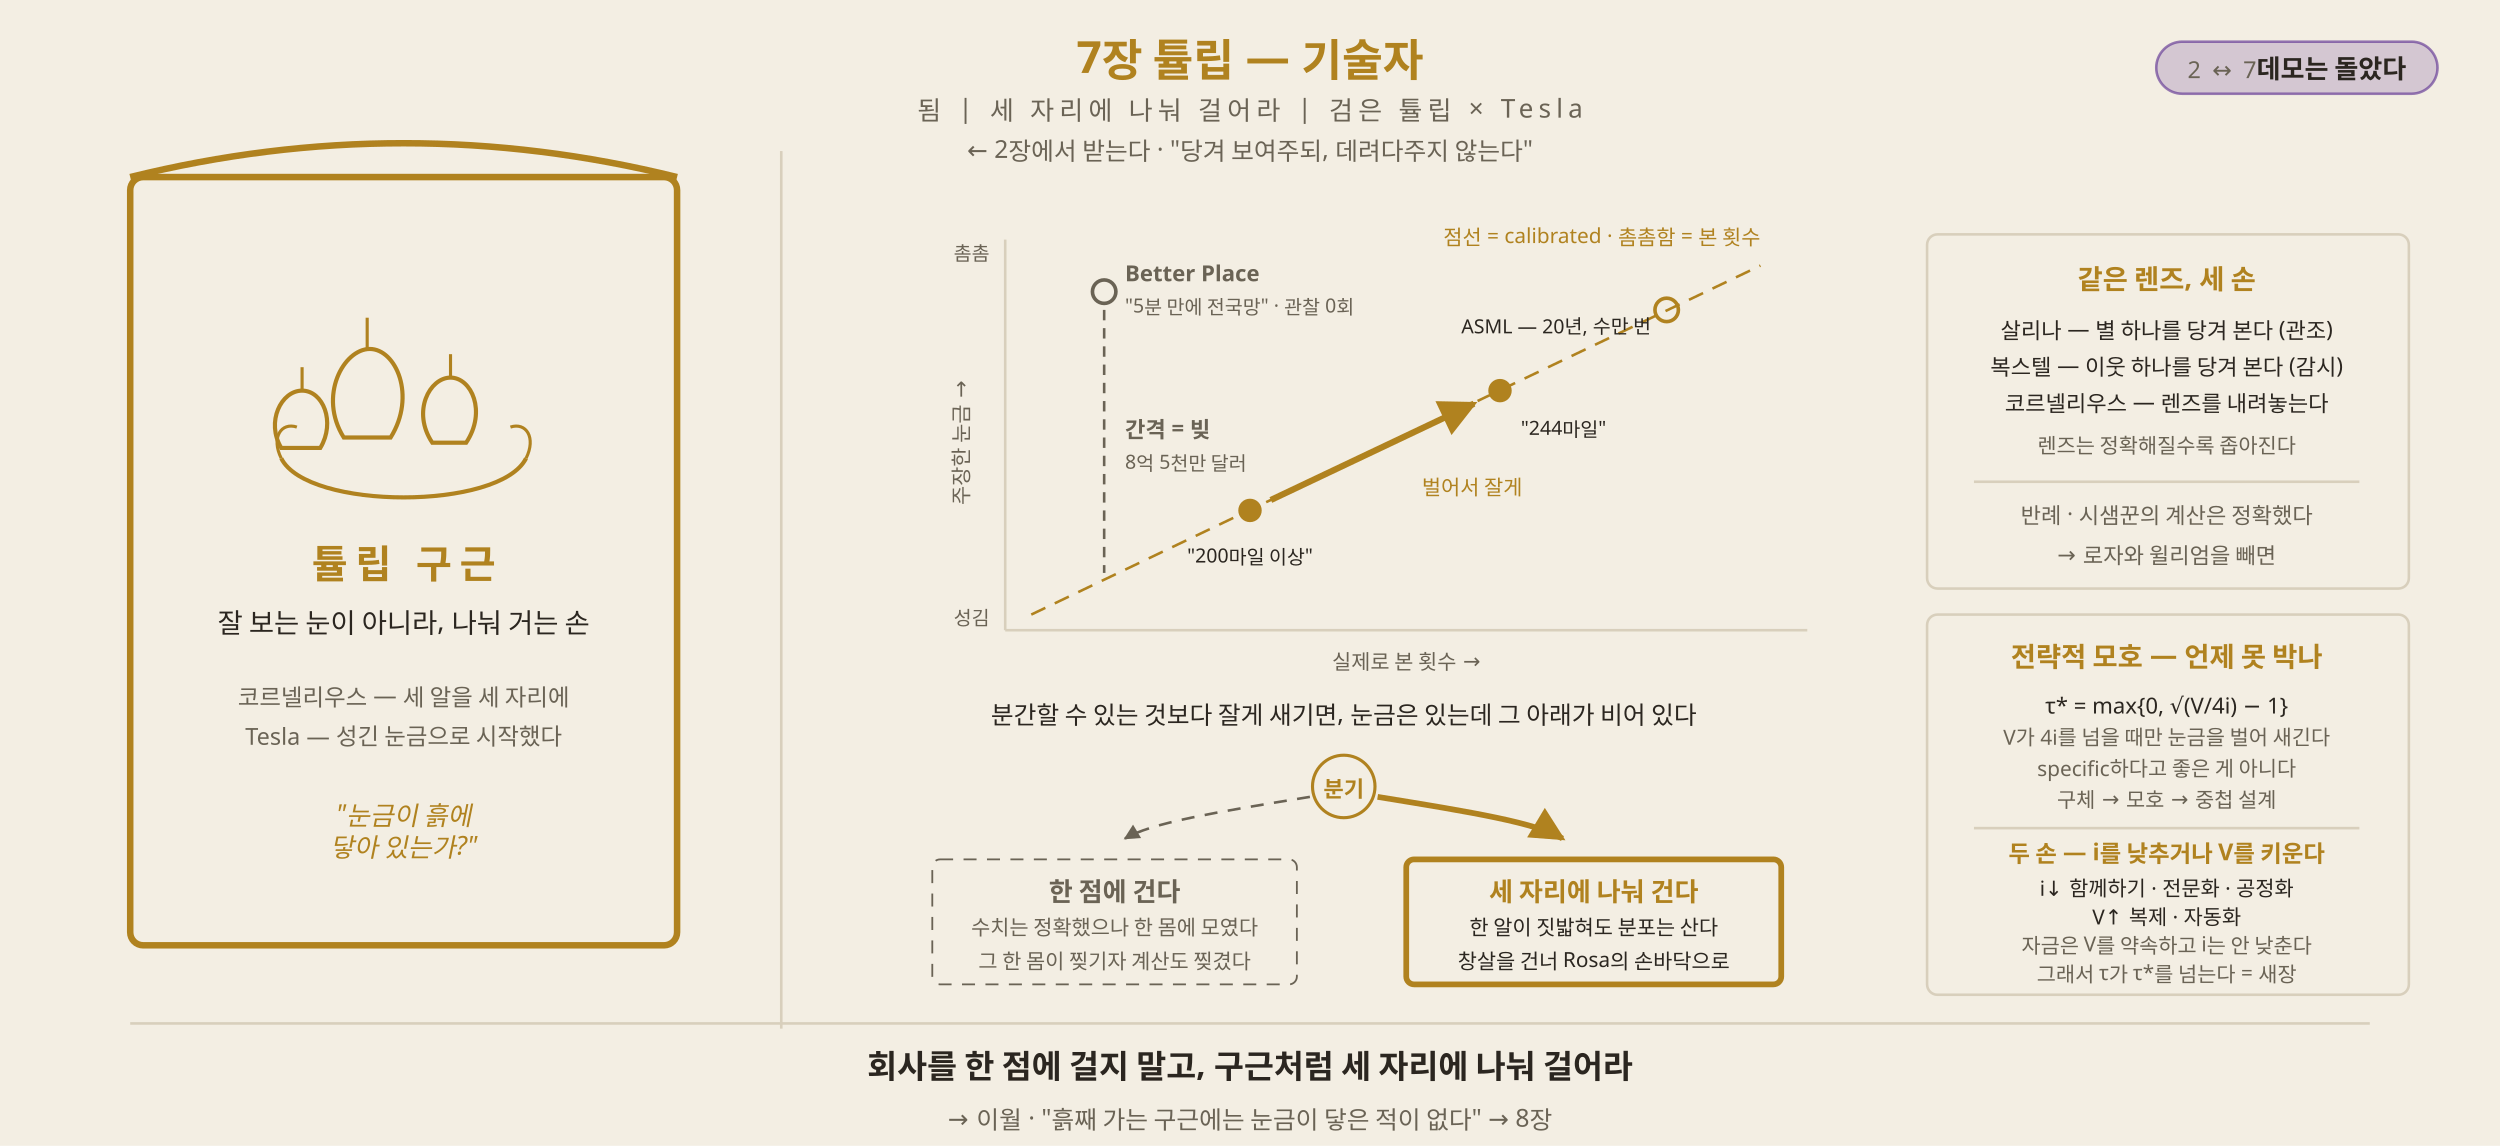
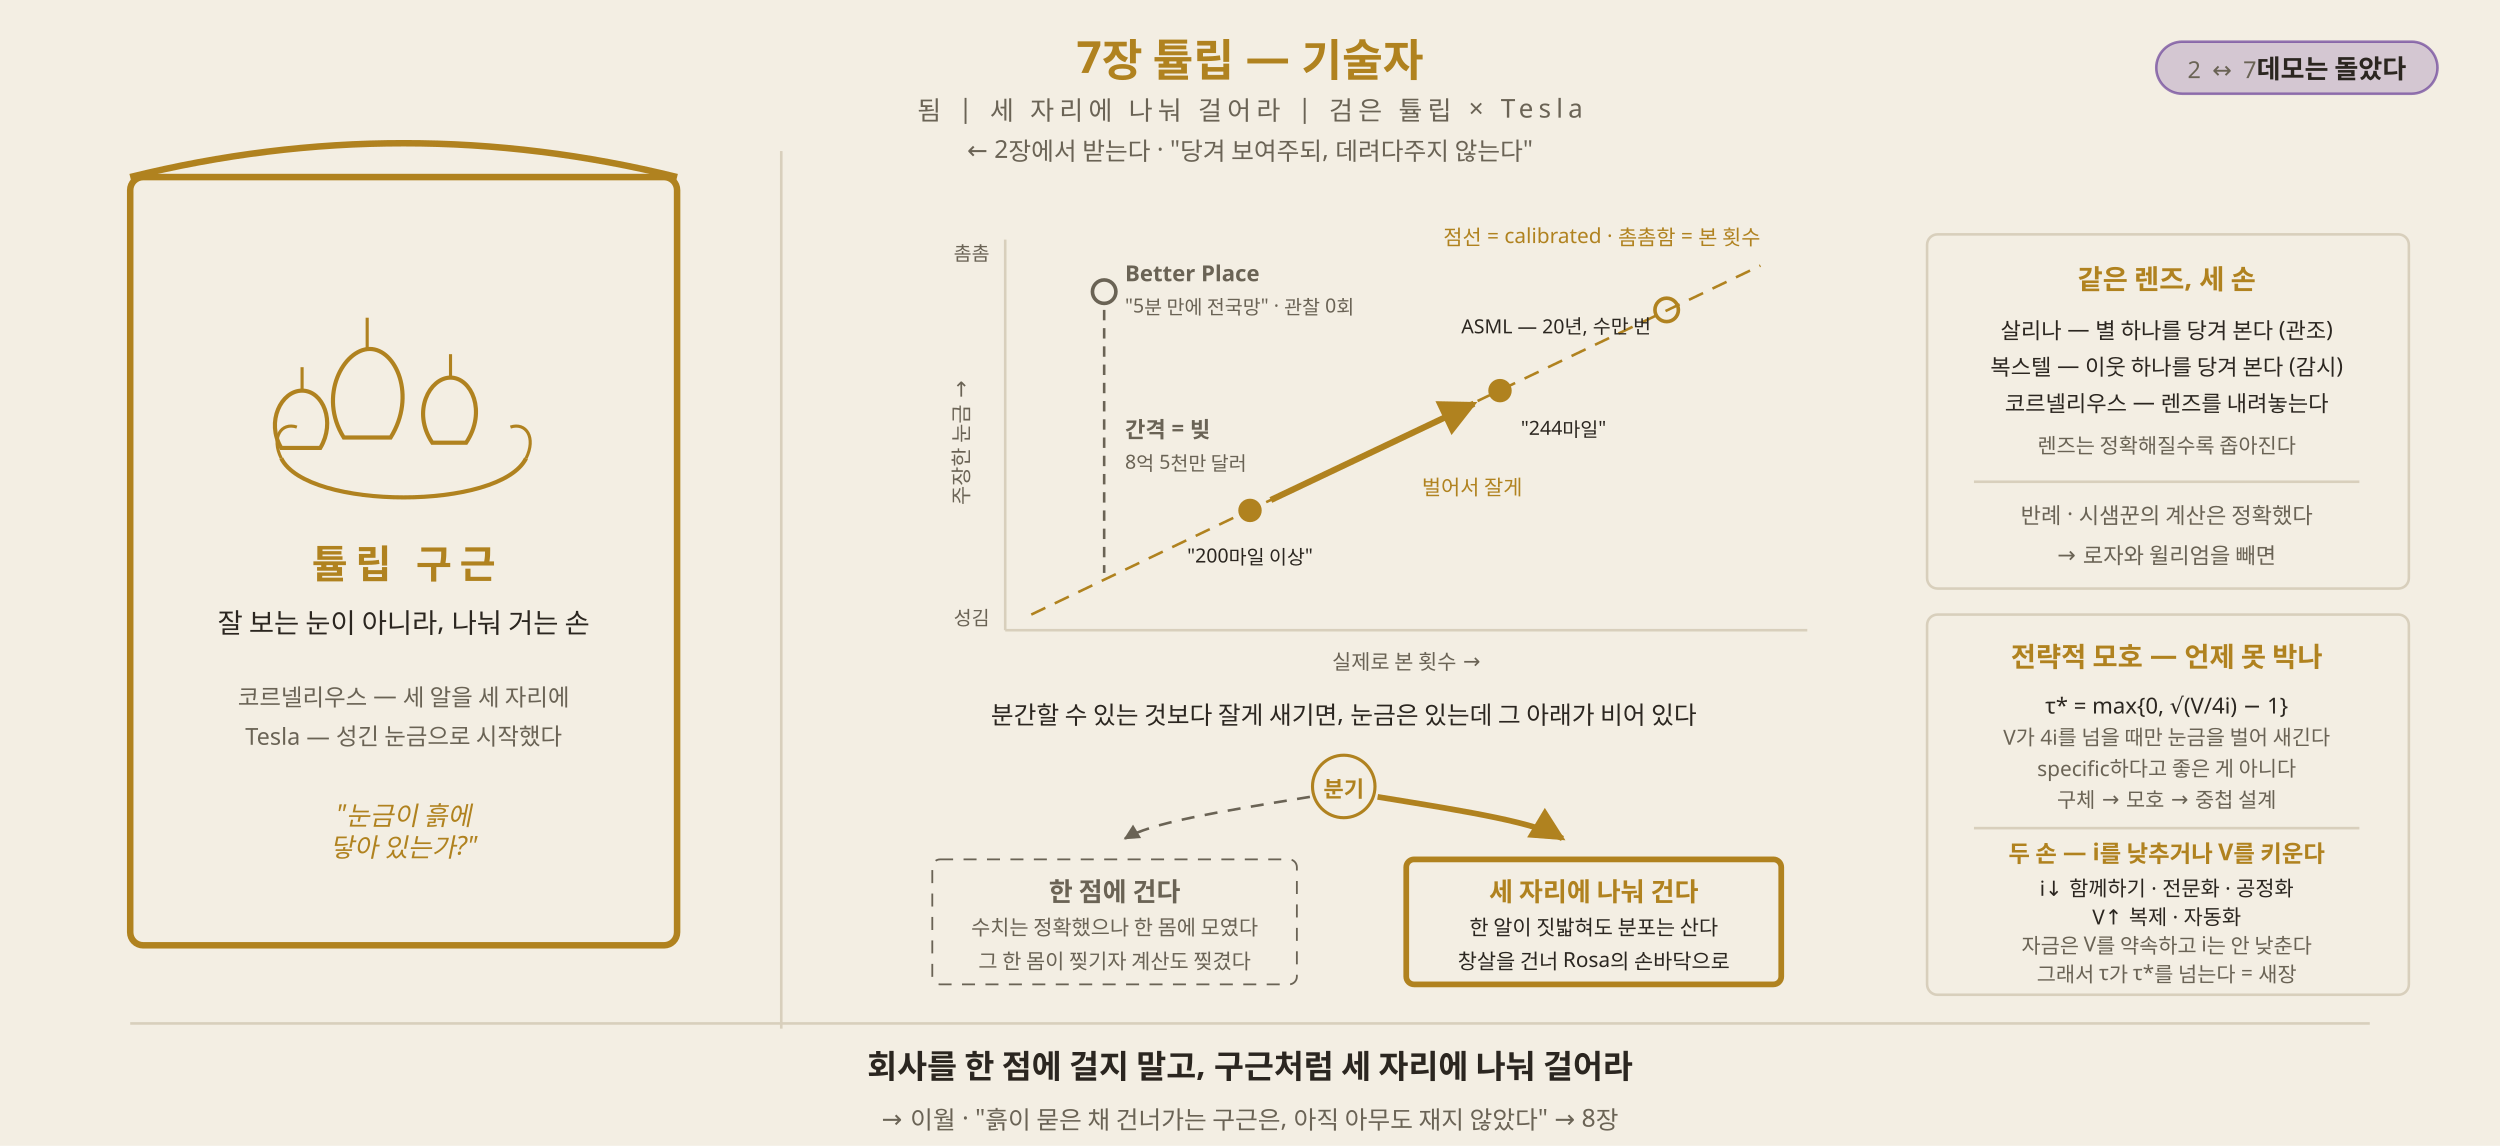
<svg xmlns="http://www.w3.org/2000/svg" viewBox="0 0 960 440" width="960" height="440">
  <style>
    text { font-family: 'Noto Sans KR', 'Apple SD Gothic Neo', sans-serif; }
    .t  { fill: #B0821F; }
    .ink{ fill: #2b2620; }
    .gy { fill: #6a6355; }
  </style>
  <rect width="960" height="440" fill="#F3EEE3" />
  <text x="480" y="28" text-anchor="middle" font-size="17" font-weight="700" class="t">7장 튤립 — 기술자</text>
  <text x="480" y="46" text-anchor="middle" font-size="10" class="gy" letter-spacing="2">됨 | 세 자리에 나눠 걸어라 | 검은 튤립 × Tesla</text>
  <text x="480" y="61" text-anchor="middle" font-size="9.5" class="gy">← 2장에서 받는다 · "당겨 보여주되, 데려다주지 않는다"</text>
  <g>
    <rect x="828" y="16" width="108" height="20" rx="10" fill="#491786" opacity="0.18" />
    <rect x="828" y="16" width="108" height="20" rx="10" fill="none" stroke="#491786" stroke-width="1" opacity="0.55" />
    <text x="840" y="30" font-size="9" class="gy" letter-spacing="1">2 ↔ 7</text>
    <text x="924" y="30" text-anchor="end" font-size="10" font-weight="700" class="ink">데모는 돌았다</text>
  </g>
  <rect x="50" y="68" width="210" height="295" rx="5" fill="none" stroke="#B0821F" stroke-width="2.5" />
  <path d="M 50,68 Q 155,42 260,68" fill="none" stroke="#B0821F" stroke-width="2.5" />
  <g stroke="#B0821F" fill="none" stroke-width="1.6">
    <path d="M 108 176 C 118 196, 192 196, 202 176" />
    <path d="M 108 176 C 104 168, 108 162, 114 164" stroke-width="1.2" />
    <path d="M 202 176 C 206 168, 202 162, 196 164" stroke-width="1.2" />
    <path d="M 132 168 C 122 152, 132 134, 142 134 C 152 134, 160 152, 150 168 Z" />
    <path d="M 141 134 L 141 122" stroke-width="1.2" />
    <path d="M 166 170 C 158 158, 165 145, 173 145 C 181 145, 187 158, 179 170 Z" />
    <path d="M 173 145 L 173 136" stroke-width="1.2" />
    <path d="M 108 172 C 102 162, 108 150, 116 150 C 124 150, 129 162, 123 172 Z" />
    <path d="M 116 150 L 116 141" stroke-width="1.2" />
  </g>
  <text x="155" y="222" text-anchor="middle" font-size="15" font-weight="700" class="t" letter-spacing="3">튤립 구근</text>
  <text x="155" y="243" text-anchor="middle" font-size="10.5" class="ink">잘 보는 눈이 아니라, 나눠 거는 손</text>
  <text x="155" y="271" text-anchor="middle" font-size="9" class="gy">코르넬리우스 — 세 알을 세 자리에</text>
  <text x="155" y="286" text-anchor="middle" font-size="9" class="gy">Tesla — 성긴 눈금으로 시작했다</text>
  <text x="155" y="316" text-anchor="middle" font-size="10" class="t" font-style="italic">"눈금이 흙에</text>
  <text x="155" y="329" text-anchor="middle" font-size="10" class="t" font-style="italic">닿아 있는가?"</text>
  <line x1="300" y1="58" x2="300" y2="395" stroke="#d8cfbc" stroke-width="1" />
  <defs>
    <marker id="ag" viewBox="0 0 10 10" refX="9" refY="5" markerWidth="6" markerHeight="6" orient="auto-start-reverse">
      <path d="M 0 0 L 10 5 L 0 10 z" fill="#B0821F" />
    </marker>
    <marker id="agy" viewBox="0 0 10 10" refX="9" refY="5" markerWidth="6" markerHeight="6" orient="auto-start-reverse">
      <path d="M 0 0 L 10 5 L 0 10 z" fill="#6a6355" />
    </marker>
  </defs>
  <line x1="386" y1="92" x2="386" y2="242" stroke="#d8cfbc" stroke-width="1" />
  <line x1="386" y1="242" x2="694" y2="242" stroke="#d8cfbc" stroke-width="1" />
  <text x="380" y="100" text-anchor="end" font-size="7.5" class="gy">촘촘</text>
  <text x="380" y="240" text-anchor="end" font-size="7.5" class="gy">성김</text>
  <text x="540" y="257" text-anchor="middle" font-size="8" class="gy">실제로 본 횟수 →</text>
  <text x="372" y="170" text-anchor="middle" font-size="8" class="gy" transform="rotate(-90,372,170)">주장한 눈금 →</text>
  <line x1="396" y1="236" x2="676" y2="102" stroke="#B0821F" stroke-width="1" stroke-dasharray="6,4" />
  <text x="676" y="94" text-anchor="end" font-size="8" class="t">점선 = calibrated · 촘촘함 = 본 횟수</text>
  <circle cx="424" cy="112" r="4.5" fill="none" stroke="#6a6355" stroke-width="1.4" />
  <line x1="424" y1="119" x2="424" y2="220" stroke="#6a6355" stroke-width="1" stroke-dasharray="4,3" />
  <text x="432" y="108" font-size="8.5" font-weight="700" class="gy">Better Place</text>
  <text x="432" y="120" font-size="7.5" class="gy">"5분 만에 전국망" · 관찰 0회</text>
  <text x="432" y="168" font-size="8.5" font-weight="700" class="gy">간격 = 빚</text>
  <text x="432" y="180" font-size="7.5" class="gy">8억 5천만 달러</text>
  <circle cx="480" cy="196" r="4.5" fill="#B0821F" />
  <circle cx="576" cy="150" r="4.5" fill="#B0821F" />
  <path d="M 488 192 L 566 155" fill="none" stroke="#B0821F" stroke-width="2.4" marker-end="url(#ag)" />
  <text x="480" y="216" text-anchor="middle" font-size="7.5" class="ink">"200마일 이상"</text>
  <text x="584" y="167" font-size="7.5" class="ink">"244마일"</text>
  <text x="546" y="190" font-size="8" class="t">벌어서 잘게</text>
  <circle cx="640" cy="119" r="4.5" fill="none" stroke="#B0821F" stroke-width="1.4" />
  <text x="634" y="128" text-anchor="end" font-size="7.5" class="ink">ASML — 20년, 수만 번</text>
  <text x="516" y="278" text-anchor="middle" font-size="9.5" class="ink">분간할 수 있는 것보다 잘게 새기면, 눈금은 있는데 그 아래가 비어 있다</text>
  <circle cx="516" cy="302" r="12" fill="none" stroke="#B0821F" stroke-width="1.2" />
  <text x="516" y="306" text-anchor="middle" font-size="8.5" font-weight="700" class="t">분기</text>
  <path d="M 503 306 C 466 312, 442 316, 432 322" fill="none" stroke="#6a6355" stroke-width="1" stroke-dasharray="5,4" marker-end="url(#agy)" />
  <rect x="358" y="330" width="140" height="48" rx="3" fill="none" stroke="#6a6355" stroke-width="0.7" stroke-dasharray="5,4" />
  <text x="428" y="346" text-anchor="middle" font-size="10" font-weight="700" class="gy">한 점에 건다</text>
  <text x="428" y="359" text-anchor="middle" font-size="8" class="gy">수치는 정확했으나 한 몸에 모였다</text>
  <text x="428" y="372" text-anchor="middle" font-size="8" class="gy">그 한 몸이 찢기자 계산도 찢겼다</text>
  <path d="M 529 306 C 566 312, 590 316, 600 322" fill="none" stroke="#B0821F" stroke-width="2.2" marker-end="url(#ag)" />
  <rect x="540" y="330" width="144" height="48" rx="3" fill="none" stroke="#B0821F" stroke-width="2.2" />
  <text x="612" y="346" text-anchor="middle" font-size="10" font-weight="700" class="t">세 자리에 나눠 건다</text>
  <text x="612" y="359" text-anchor="middle" font-size="8" class="ink">한 알이 짓밟혀도 분포는 산다</text>
  <text x="612" y="372" text-anchor="middle" font-size="8" class="ink">창살을 건너 Rosa의 손바닥으로</text>
  <rect x="740" y="90" width="185" height="136" rx="4" fill="none" stroke="#d8cfbc" stroke-width="1" />
  <text x="832" y="111" text-anchor="middle" font-size="10.5" font-weight="700" class="t">같은 렌즈, 세 손</text>
  <text x="832" y="130" text-anchor="middle" font-size="8.5" class="ink">살리나 — 별 하나를 당겨 본다 (관조)</text>
  <text x="832" y="144" text-anchor="middle" font-size="8.5" class="ink">복스텔 — 이웃 하나를 당겨 본다 (감시)</text>
  <text x="832" y="158" text-anchor="middle" font-size="8.5" class="ink">코르넬리우스 — 렌즈를 내려놓는다</text>
  <text x="832" y="174" text-anchor="middle" font-size="8" class="gy">렌즈는 정확해질수록 좁아진다</text>
  <line x1="758" y1="185" x2="906" y2="185" stroke="#d8cfbc" stroke-width="1" />
  <text x="832" y="201" text-anchor="middle" font-size="8.5" class="gy">반례 · 시샘꾼의 계산은 정확했다</text>
  <text x="832" y="216" text-anchor="middle" font-size="8.5" class="gy">→ 로자와 윌리엄을 빼면</text>
  <rect x="740" y="236" width="185" height="146" rx="4" fill="none" stroke="#d8cfbc" stroke-width="1" />
  <text x="832" y="256" text-anchor="middle" font-size="10.5" font-weight="700" class="t">전략적 모호 — 언제 못 박나</text>
  <text x="832" y="274" text-anchor="middle" font-size="8.5" class="ink">τ* = max{0, √(V/4i) − 1}</text>
  <text x="832" y="286" text-anchor="middle" font-size="8" class="gy">V가 4i를 넘을 때만 눈금을 벌어 새긴다</text>
  <text x="832" y="298" text-anchor="middle" font-size="8" class="gy">specific하다고 좋은 게 아니다</text>
  <text x="832" y="310" text-anchor="middle" font-size="8" class="gy">구체 → 모호 → 중첩 설계</text>
  <line x1="758" y1="318" x2="906" y2="318" stroke="#d8cfbc" stroke-width="1" />
  <text x="832" y="331" text-anchor="middle" font-size="9" font-weight="700" class="t">두 손 — i를 낮추거나 V를 키운다</text>
  <text x="832" y="344" text-anchor="middle" font-size="8" class="ink">i↓ 함께하기 · 전문화 · 공정화</text>
  <text x="832" y="355" text-anchor="middle" font-size="8" class="ink">V↑ 복제 · 자동화</text>
  <text x="832" y="366" text-anchor="middle" font-size="8" class="gy">자금은 V를 약속하고 i는 안 낮춘다</text>
  <text x="832" y="377" text-anchor="middle" font-size="8" class="gy">그래서 τ가 τ*를 넘는다 = 새장</text>
  <line x1="50" y1="393" x2="910" y2="393" stroke="#d8cfbc" stroke-width="1" />
  <text x="480" y="414" text-anchor="middle" font-size="12.5" font-weight="700" class="ink">회사를 한 점에 걸지 말고, 구근처럼 세 자리에 나눠 걸어라</text>
-   <text x="480" y="433" text-anchor="middle" font-size="9.5" class="gy">→ 이월 · "흙째 가는 구근에는 눈금이 닿은 적이 없다" → 8장</text>
+   <text x="480" y="433" text-anchor="middle" font-size="9.5" class="gy">→ 이월 · "흙이 묻은 채 건너가는 구근은, 아직 아무도 재지 않았다" → 8장</text>
</svg>
